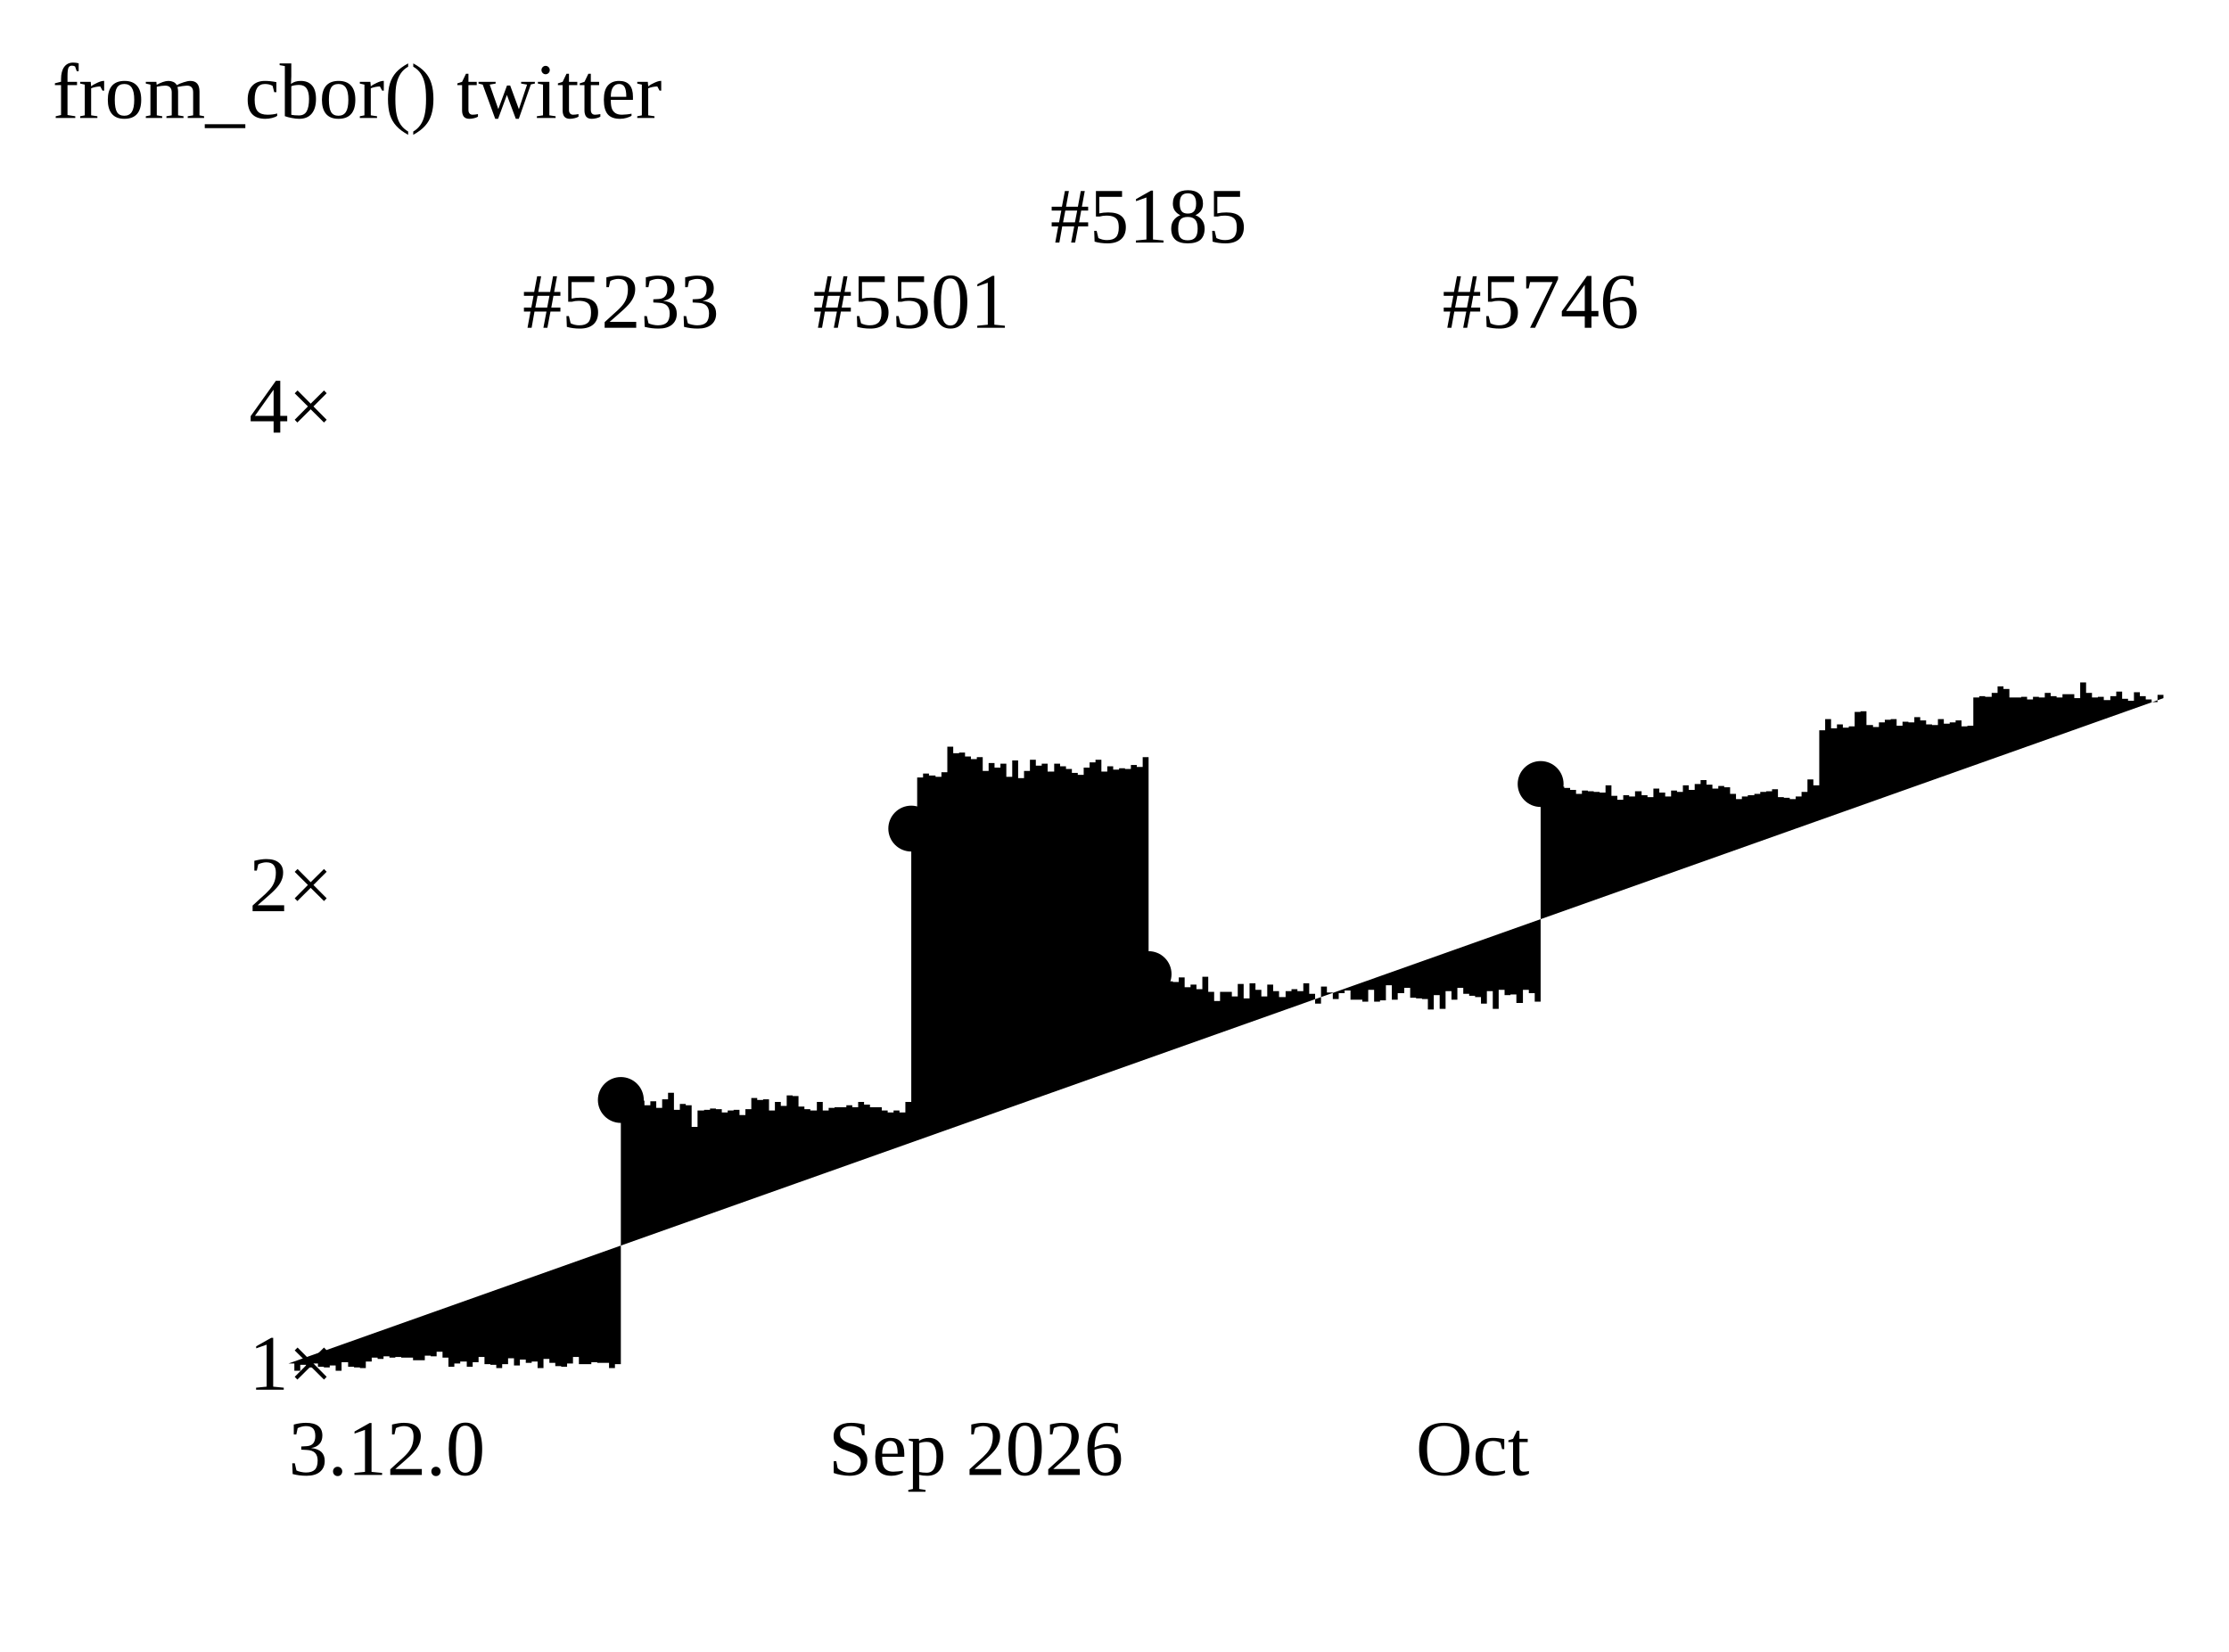
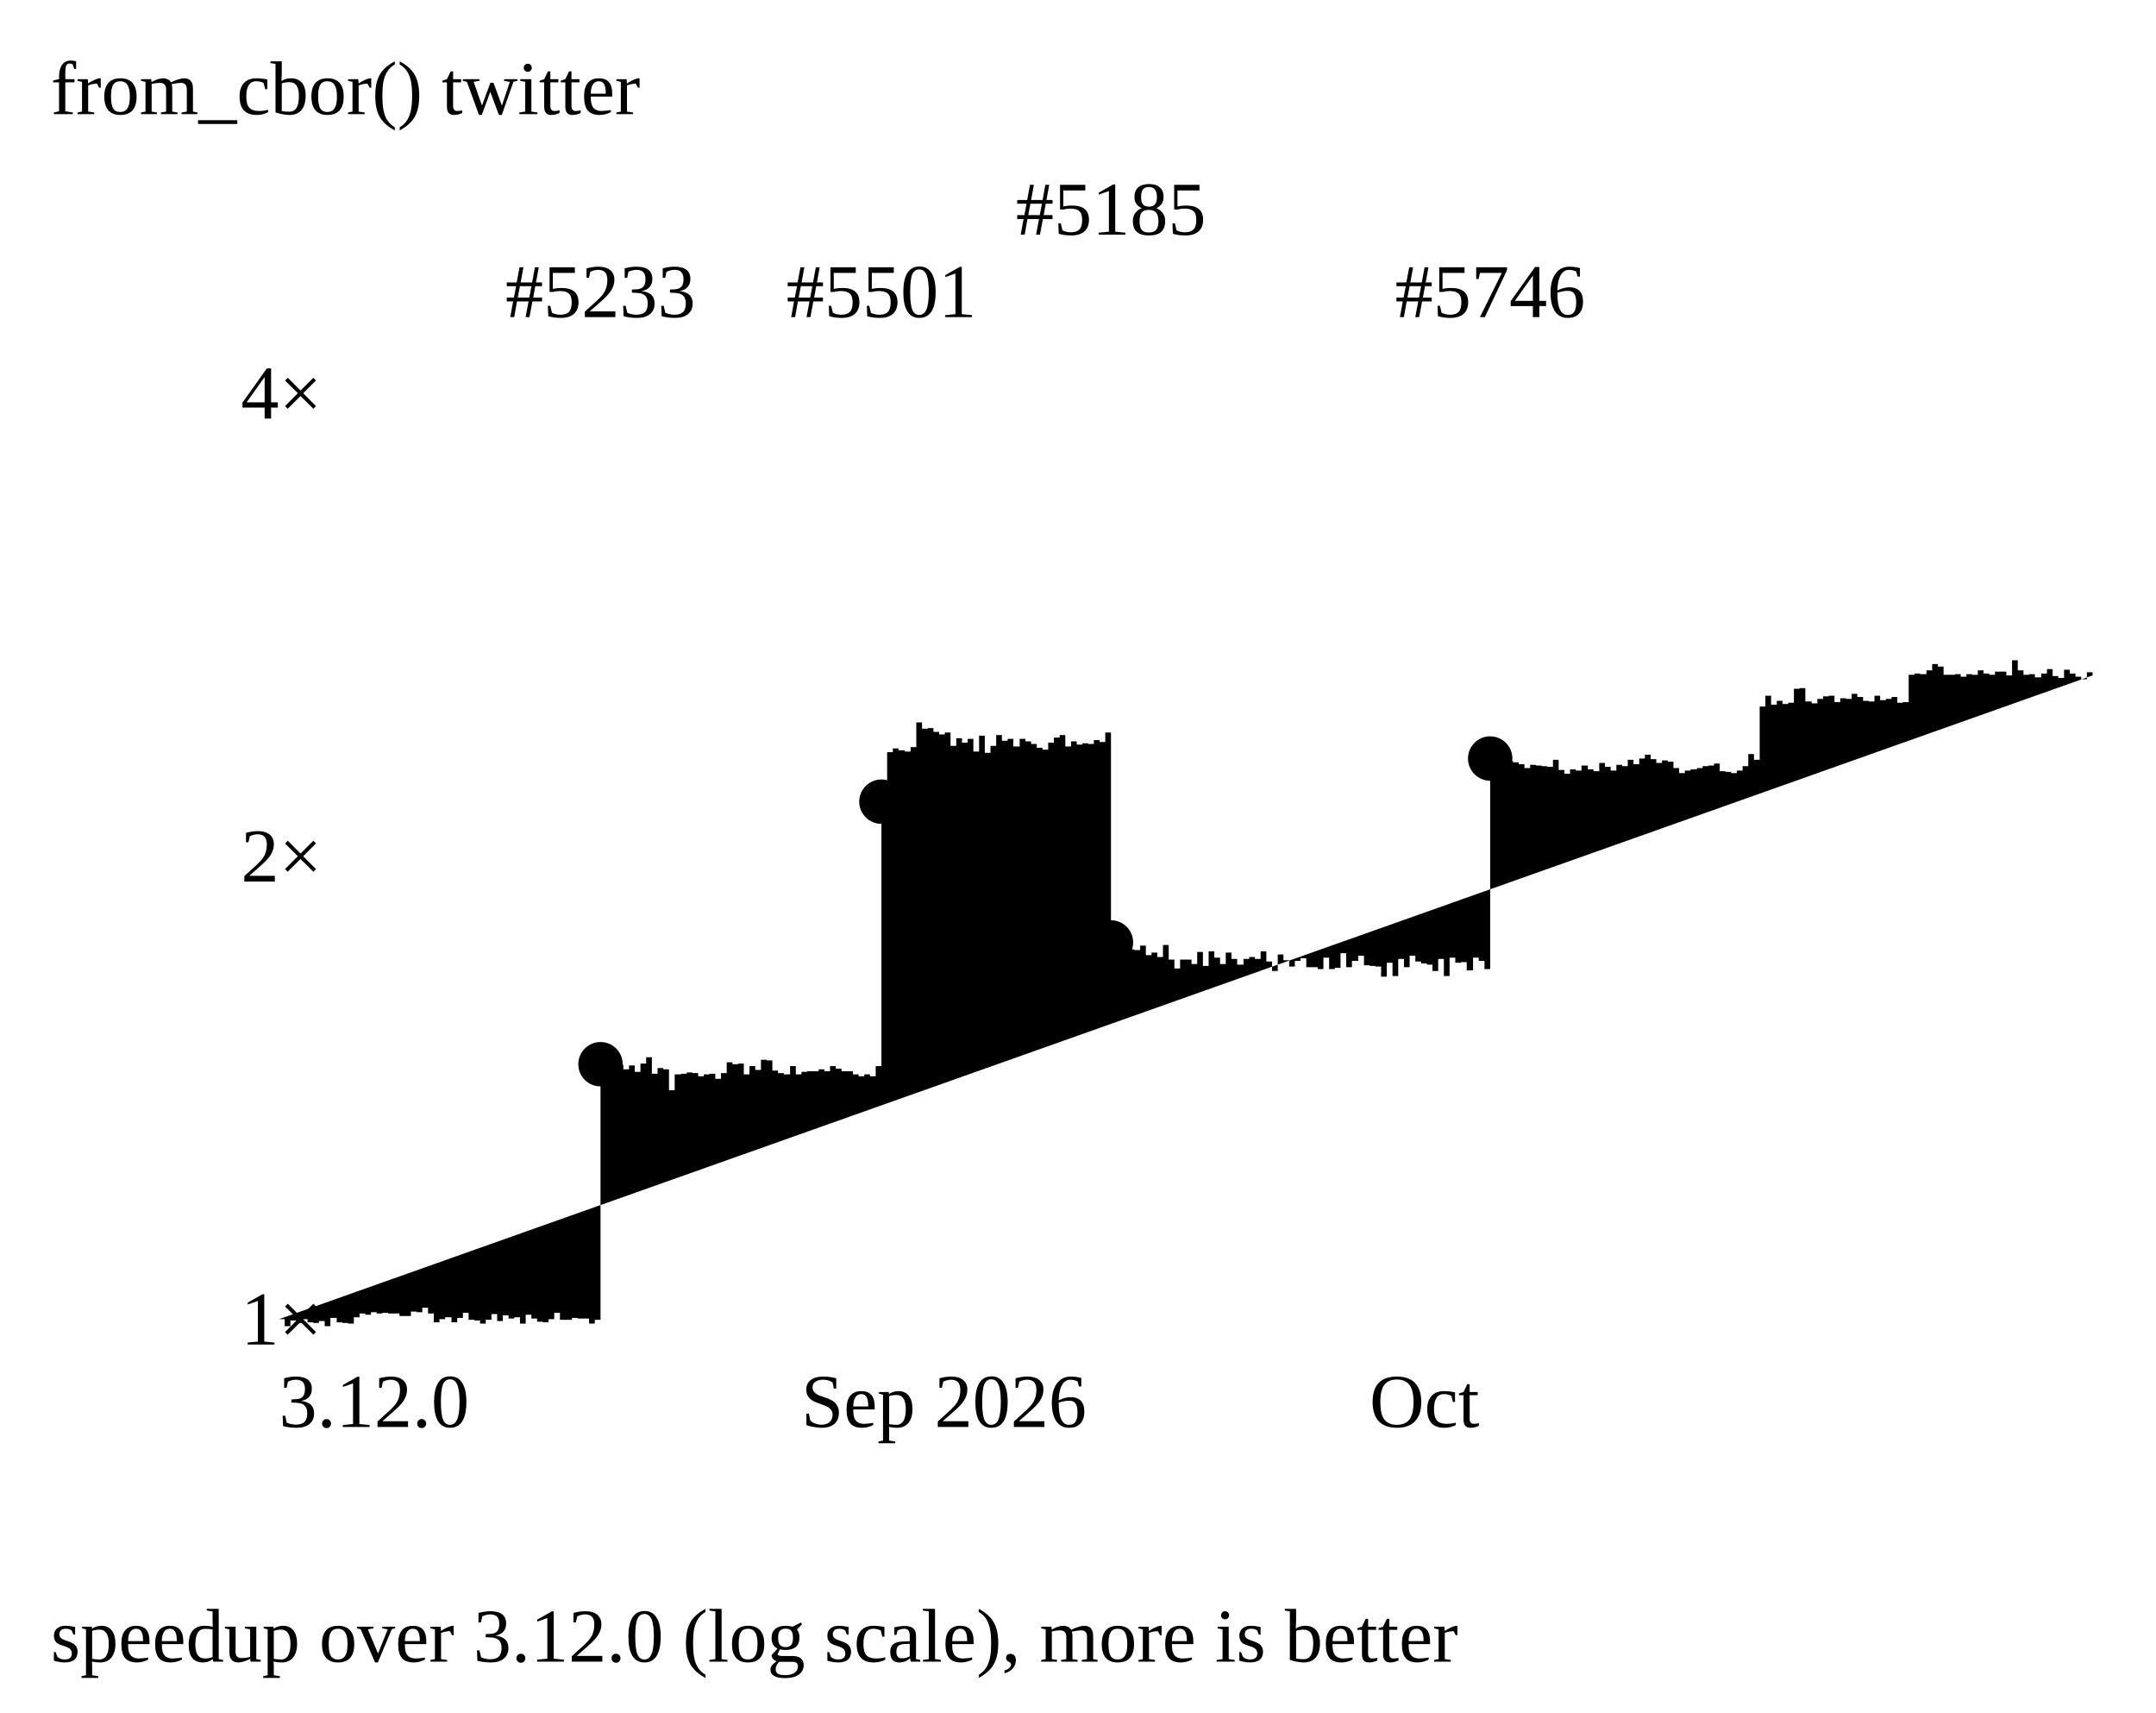
- <svg xmlns="http://www.w3.org/2000/svg" class="nj-fig nj-charts nj-charts--timeline" viewBox="0 0 340 252" role="img" aria-labelledby="nj-blog-tl-from_cbor_twitter nj-blog-tl-from_cbor_twitter-d">
+ <svg xmlns="http://www.w3.org/2000/svg" class="nj-fig nj-charts nj-charts--timeline" viewBox="0 0 340 270" role="img" aria-labelledby="nj-blog-tl-from_cbor_twitter nj-blog-tl-from_cbor_twitter-d">
  <text class="nj-charts-panel" x="8" y="18">from_cbor() twitter</text>
  <line class="nj-charts-grid" x1="44" y1="208" x2="330" y2="208" />
  <text class="nj-charts-tick nj-charts-tick--r" x="38" y="212">1×</text>
  <line class="nj-charts-grid" x1="44" y1="135" x2="330" y2="135" />
  <text class="nj-charts-tick nj-charts-tick--r" x="38" y="139">2×</text>
  <line class="nj-charts-grid" x1="44" y1="62" x2="330" y2="62" />
  <text class="nj-charts-tick nj-charts-tick--r" x="38" y="66">4×</text>
  <line class="nj-charts-axis" x1="44" y1="208" x2="44" y2="212" />
  <text class="nj-charts-tick" x="44" y="225">3.12.0</text>
  <line class="nj-charts-axis" x1="126.361" y1="208" x2="126.361" y2="212" />
  <text class="nj-charts-tick" x="126.361" y="225">Sep 2026</text>
  <line class="nj-charts-axis" x1="215.962" y1="208" x2="215.962" y2="212" />
  <text class="nj-charts-tick" x="215.962" y="225">Oct</text>
  <polyline class="nj-charts-json" points="44.0,208.0 44.9,208.0 44.9,209.1 45.8,209.1 45.8,208.2 46.7,208.2 46.7,208.6 47.6,208.6 47.6,208.0 48.5,208.0 48.5,208.5 49.4,208.5 49.4,208.6 50.3,208.6 50.3,208.3 51.2,208.3 51.2,209.1 52.1,209.1 52.1,207.8 53.1,207.8 53.1,208.5 54.0,208.5 54.0,208.6 54.9,208.6 54.9,208.7 55.8,208.7 55.8,207.7 56.7,207.7 56.7,207.1 57.6,207.1 57.6,207.3 58.5,207.3 58.5,206.9 59.4,206.9 59.4,207.1 60.3,207.1 60.3,207.0 61.2,207.0 61.2,207.1 62.1,207.1 62.1,207.1 63.0,207.1 63.0,207.5 63.9,207.5 63.9,207.5 64.8,207.5 64.8,206.8 65.7,206.8 65.7,206.9 66.6,206.9 66.6,206.2 67.5,206.2 67.5,207.1 68.4,207.1 68.4,208.5 69.3,208.5 69.3,208.0 70.2,208.0 70.2,207.7 71.2,207.7 71.2,208.5 72.1,208.5 72.1,207.8 73.0,207.8 73.0,207.0 73.9,207.0 73.9,208.1 74.8,208.1 74.8,208.2 75.7,208.2 75.7,208.7 76.6,208.7 76.6,208.1 77.5,208.1 77.5,207.2 78.4,207.2 78.4,208.3 79.3,208.3 79.3,207.4 80.2,207.4 80.2,207.9 81.1,207.9 81.1,207.7 82.0,207.7 82.0,208.7 82.9,208.7 82.9,207.3 83.8,207.3 83.8,207.9 84.7,207.9 84.7,208.4 85.6,208.4 85.6,208.5 86.5,208.5 86.5,208.0 87.4,208.0 87.4,207.0 88.3,207.0 88.3,208.1 89.3,208.1 89.3,208.1 90.2,208.1 90.2,207.8 91.1,207.8 91.1,207.9 92.0,207.9 92.0,207.9 92.9,207.9 92.9,208.7 93.8,208.7 93.8,208.1 94.7,208.1 94.7,167.8 95.6,167.8 95.6,169.3 96.5,169.3 96.5,168.9 97.4,168.9 97.4,167.9 98.3,167.9 98.3,168.6 99.2,168.6 99.2,168.0 100.1,168.0 100.1,169.0 101.0,169.0 101.0,167.7 101.9,167.7 101.9,166.7 102.8,166.7 102.8,169.3 103.7,169.3 103.7,168.4 104.6,168.4 104.6,168.6 105.5,168.6 105.5,171.9 106.4,171.9 106.4,169.4 107.4,169.4 107.4,169.3 108.3,169.3 108.3,169.1 109.2,169.1 109.2,169.2 110.1,169.2 110.1,169.7 111.0,169.7 111.0,169.4 111.9,169.4 111.9,169.3 112.8,169.3 112.8,170.1 113.7,170.1 113.7,169.2 114.6,169.2 114.6,167.5 115.5,167.5 115.5,167.8 116.4,167.8 116.4,167.7 117.3,167.7 117.3,169.4 118.2,169.4 118.2,168.1 119.1,168.1 119.1,168.7 120.0,168.7 120.0,167.1 120.9,167.1 120.9,167.2 121.8,167.2 121.8,168.8 122.7,168.8 122.7,169.2 123.6,169.2 123.6,169.4 124.6,169.4 124.6,168.1 125.5,168.1 125.5,169.4 126.4,169.4 126.4,169.0 127.3,169.0 127.3,168.9 128.2,168.9 128.2,168.9 129.1,168.9 129.1,168.6 130.0,168.6 130.0,168.9 130.9,168.9 130.9,168.1 131.8,168.1 131.8,168.5 132.7,168.5 132.7,168.9 133.6,168.9 133.6,168.9 134.5,168.9 134.5,169.4 135.4,169.4 135.4,169.7 136.3,169.7 136.3,169.4 137.2,169.4 137.2,169.7 138.1,169.7 138.1,168.1 139.0,168.1 139.0,126.4 139.9,126.4 139.9,118.6 140.8,118.6 140.8,118.0 141.7,118.0 141.7,118.3 142.7,118.3 142.7,118.5 143.6,118.5 143.6,117.8 144.5,117.8 144.5,113.9 145.4,113.9 145.4,114.9 146.3,114.9 146.3,114.8 147.2,114.8 147.2,115.4 148.1,115.4 148.1,115.8 149.0,115.8 149.0,115.5 149.9,115.5 149.9,117.6 150.8,117.6 150.8,116.4 151.7,116.4 151.7,117.1 152.6,117.1 152.6,116.5 153.5,116.5 153.5,118.5 154.4,118.5 154.4,116.0 155.3,116.0 155.3,118.7 156.2,118.7 156.2,117.6 157.1,117.6 157.1,115.9 158.0,115.9 158.0,116.8 158.9,116.8 158.9,116.5 159.8,116.5 159.8,117.7 160.8,117.7 160.8,116.5 161.7,116.5 161.7,116.9 162.6,116.9 162.6,117.3 163.5,117.3 163.5,117.9 164.4,117.9 164.4,118.2 165.3,118.2 165.3,117.1 166.2,117.1 166.2,116.3 167.1,116.3 167.1,115.9 168.0,115.9 168.0,117.7 168.9,117.7 168.9,116.9 169.8,116.9 169.8,117.4 170.7,117.4 170.7,117.2 171.6,117.2 171.6,117.3 172.5,117.3 172.5,116.7 173.4,116.7 173.4,117.0 174.3,117.0 174.3,115.5 175.2,115.5 175.2,148.6 176.1,148.6 176.1,148.9 177.0,148.9 177.0,149.0 177.9,149.0 177.9,149.7 178.9,149.7 178.9,149.8 179.8,149.8 179.8,149.1 180.7,149.1 180.7,150.6 181.6,150.6 181.6,150.2 182.5,150.2 182.5,150.9 183.4,150.9 183.4,149.0 184.3,149.0 184.3,151.3 185.2,151.3 185.2,152.7 186.1,152.7 186.1,151.3 187.0,151.3 187.0,151.3 187.9,151.3 187.9,152.0 188.8,152.0 188.8,150.1 189.7,150.1 189.7,152.3 190.6,152.3 190.6,150.0 191.5,150.0 191.5,151.0 192.4,151.0 192.4,152.0 193.3,152.0 193.3,150.2 194.2,150.2 194.2,151.2 195.1,151.2 195.1,152.1 196.1,152.1 196.1,151.2 197.0,151.2 197.0,150.9 197.9,150.9 197.9,151.2 198.8,151.2 198.8,150.0 199.7,150.0 199.7,151.6 200.6,151.6 200.6,153.1 201.5,153.1 201.5,150.5 202.4,150.5 202.4,151.4 203.3,151.4 203.3,152.4 204.2,152.4 204.2,151.5 205.1,151.5 205.1,151.1 206.0,151.1 206.0,152.5 206.9,152.5 206.9,152.5 207.8,152.5 207.8,152.8 208.7,152.8 208.7,151.0 209.6,151.0 209.6,152.8 210.5,152.8 210.5,152.6 211.4,152.6 211.4,150.3 212.3,150.3 212.3,152.5 213.2,152.5 213.2,151.5 214.2,151.5 214.2,150.7 215.1,150.7 215.1,152.2 216.0,152.2 216.0,152.3 216.9,152.3 216.9,152.4 217.8,152.4 217.8,154.0 218.7,154.0 218.7,151.8 219.6,151.8 219.6,153.9 220.5,153.9 220.5,151.2 221.4,151.2 221.4,152.5 222.3,152.5 222.3,150.7 223.2,150.7 223.2,151.6 224.1,151.6 224.1,151.9 225.0,151.9 225.0,152.1 225.9,152.1 225.9,153.1 226.8,153.1 226.8,151.2 227.7,151.2 227.7,153.9 228.6,153.9 228.6,151.0 229.5,151.0 229.5,151.8 230.4,151.8 230.4,151.7 231.3,151.7 231.3,153.0 232.3,153.0 232.3,151.0 233.2,151.0 233.2,151.5 234.1,151.5 234.1,152.8 235.0,152.8 235.0,119.6 235.9,119.6 235.9,120.9 236.8,120.9 236.8,119.0 237.7,119.0 237.7,120.0 238.6,120.0 238.6,120.2 239.5,120.2 239.5,120.5 240.4,120.5 240.4,121.1 241.3,121.1 241.3,120.6 242.2,120.6 242.2,120.7 243.1,120.7 243.1,120.8 244.0,120.8 244.0,120.9 244.9,120.9 244.9,119.8 245.8,119.8 245.8,121.4 246.7,121.4 246.7,122.0 247.6,122.0 247.6,121.3 248.5,121.3 248.5,121.5 249.4,121.5 249.4,120.7 250.4,120.7 250.4,121.3 251.3,121.3 251.3,121.6 252.2,121.6 252.2,120.3 253.1,120.3 253.1,120.9 254.0,120.9 254.0,121.5 254.9,121.5 254.9,120.6 255.8,120.6 255.8,120.8 256.7,120.8 256.7,119.8 257.6,119.8 257.6,120.5 258.5,120.5 258.5,119.6 259.4,119.6 259.4,119.0 260.3,119.0 260.3,119.7 261.2,119.7 261.2,120.3 262.1,120.3 262.1,119.9 263.0,119.9 263.0,120.1 263.9,120.1 263.9,121.1 264.8,121.1 264.8,121.9 265.7,121.9 265.7,121.5 266.6,121.5 266.6,121.3 267.6,121.3 267.6,121.1 268.5,121.1 268.5,120.8 269.4,120.8 269.4,120.7 270.3,120.7 270.3,120.4 271.2,120.4 271.2,121.6 272.1,121.6 272.1,121.7 273.0,121.7 273.0,121.9 273.9,121.9 273.9,121.5 274.8,121.5 274.8,120.8 275.7,120.8 275.7,118.9 276.6,118.9 276.6,119.8 277.5,119.8 277.5,111.4 278.4,111.4 278.4,109.7 279.3,109.7 279.3,111.1 280.2,111.1 280.2,110.5 281.1,110.5 281.1,111.0 282.0,111.0 282.0,110.8 282.9,110.8 282.9,108.6 283.8,108.6 283.8,108.5 284.7,108.5 284.7,110.6 285.7,110.6 285.7,110.9 286.6,110.9 286.6,110.2 287.5,110.2 287.5,109.8 288.4,109.8 288.4,109.7 289.3,109.7 289.3,110.7 290.2,110.7 290.2,110.1 291.1,110.1 291.1,110.2 292.0,110.2 292.0,109.4 292.9,109.4 292.9,109.9 293.8,109.9 293.8,110.5 294.7,110.5 294.7,110.6 295.6,110.6 295.6,109.7 296.5,109.7 296.5,110.4 297.4,110.4 297.4,110.2 298.3,110.2 298.3,109.9 299.2,109.9 299.2,110.8 300.1,110.8 300.1,110.7 301.0,110.7 301.0,106.4 301.9,106.4 301.9,106.2 302.8,106.2 302.8,106.3 303.8,106.3 303.8,105.7 304.7,105.7 304.7,104.7 305.6,104.7 305.6,105.1 306.5,105.1 306.5,106.4 307.4,106.4 307.4,106.4 308.3,106.4 308.3,106.3 309.2,106.3 309.2,106.7 310.1,106.7 310.1,106.3 311.0,106.3 311.0,106.4 311.9,106.4 311.9,105.7 312.8,105.7 312.8,106.2 313.7,106.2 313.7,106.4 314.6,106.4 314.6,105.9 315.5,105.9 315.5,105.9 316.4,105.9 316.4,106.5 317.3,106.5 317.3,104.1 318.2,104.1 318.2,105.7 319.1,105.7 319.1,106.4 320.0,106.4 320.0,106.3 320.9,106.3 320.9,106.8 321.9,106.8 321.9,106.2 322.8,106.2 322.8,105.5 323.7,105.5 323.7,106.6 324.6,106.6 324.6,106.9 325.5,106.9 325.5,105.6 326.4,105.6 326.4,106.2 327.3,106.2 327.3,106.7 328.2,106.7 328.2,107.1 329.1,107.1 329.1,106.0 330.0,106.0 330.0,106.5" />
  <circle class="nj-charts-json-dot" cx="94.7" cy="167.8" r="3.5" />
  <line class="nj-charts-grid" stroke-dasharray="2 2" x1="94.7" y1="54.0" x2="94.7" y2="162.8" />
  <text class="nj-charts-note" x="94.7" y="50.0" text-anchor="middle">#5233</text>
  <circle class="nj-charts-json-dot" cx="139.0" cy="126.4" r="3.5" />
  <line class="nj-charts-grid" stroke-dasharray="2 2" x1="139.0" y1="54.0" x2="139.0" y2="121.4" />
  <text class="nj-charts-note" x="139.0" y="50.0" text-anchor="middle">#5501</text>
  <circle class="nj-charts-json-dot" cx="175.2" cy="148.6" r="3.5" />
  <line class="nj-charts-grid" stroke-dasharray="2 2" x1="175.2" y1="41.0" x2="175.2" y2="143.6" />
  <text class="nj-charts-note" x="175.2" y="37.0" text-anchor="middle">#5185</text>
  <circle class="nj-charts-json-dot" cx="235.0" cy="119.6" r="3.5" />
  <line class="nj-charts-grid" stroke-dasharray="2 2" x1="235.0" y1="54.0" x2="235.0" y2="114.6" />
  <text class="nj-charts-note" x="235.0" y="50.0" text-anchor="middle">#5746</text>
  <line class="nj-charts-axis" x1="44" y1="208" x2="330" y2="208" />
+   <text class="nj-charts-note" x="8" y="262">speedup over 3.12.0 (log scale), more is better</text>
</svg>
